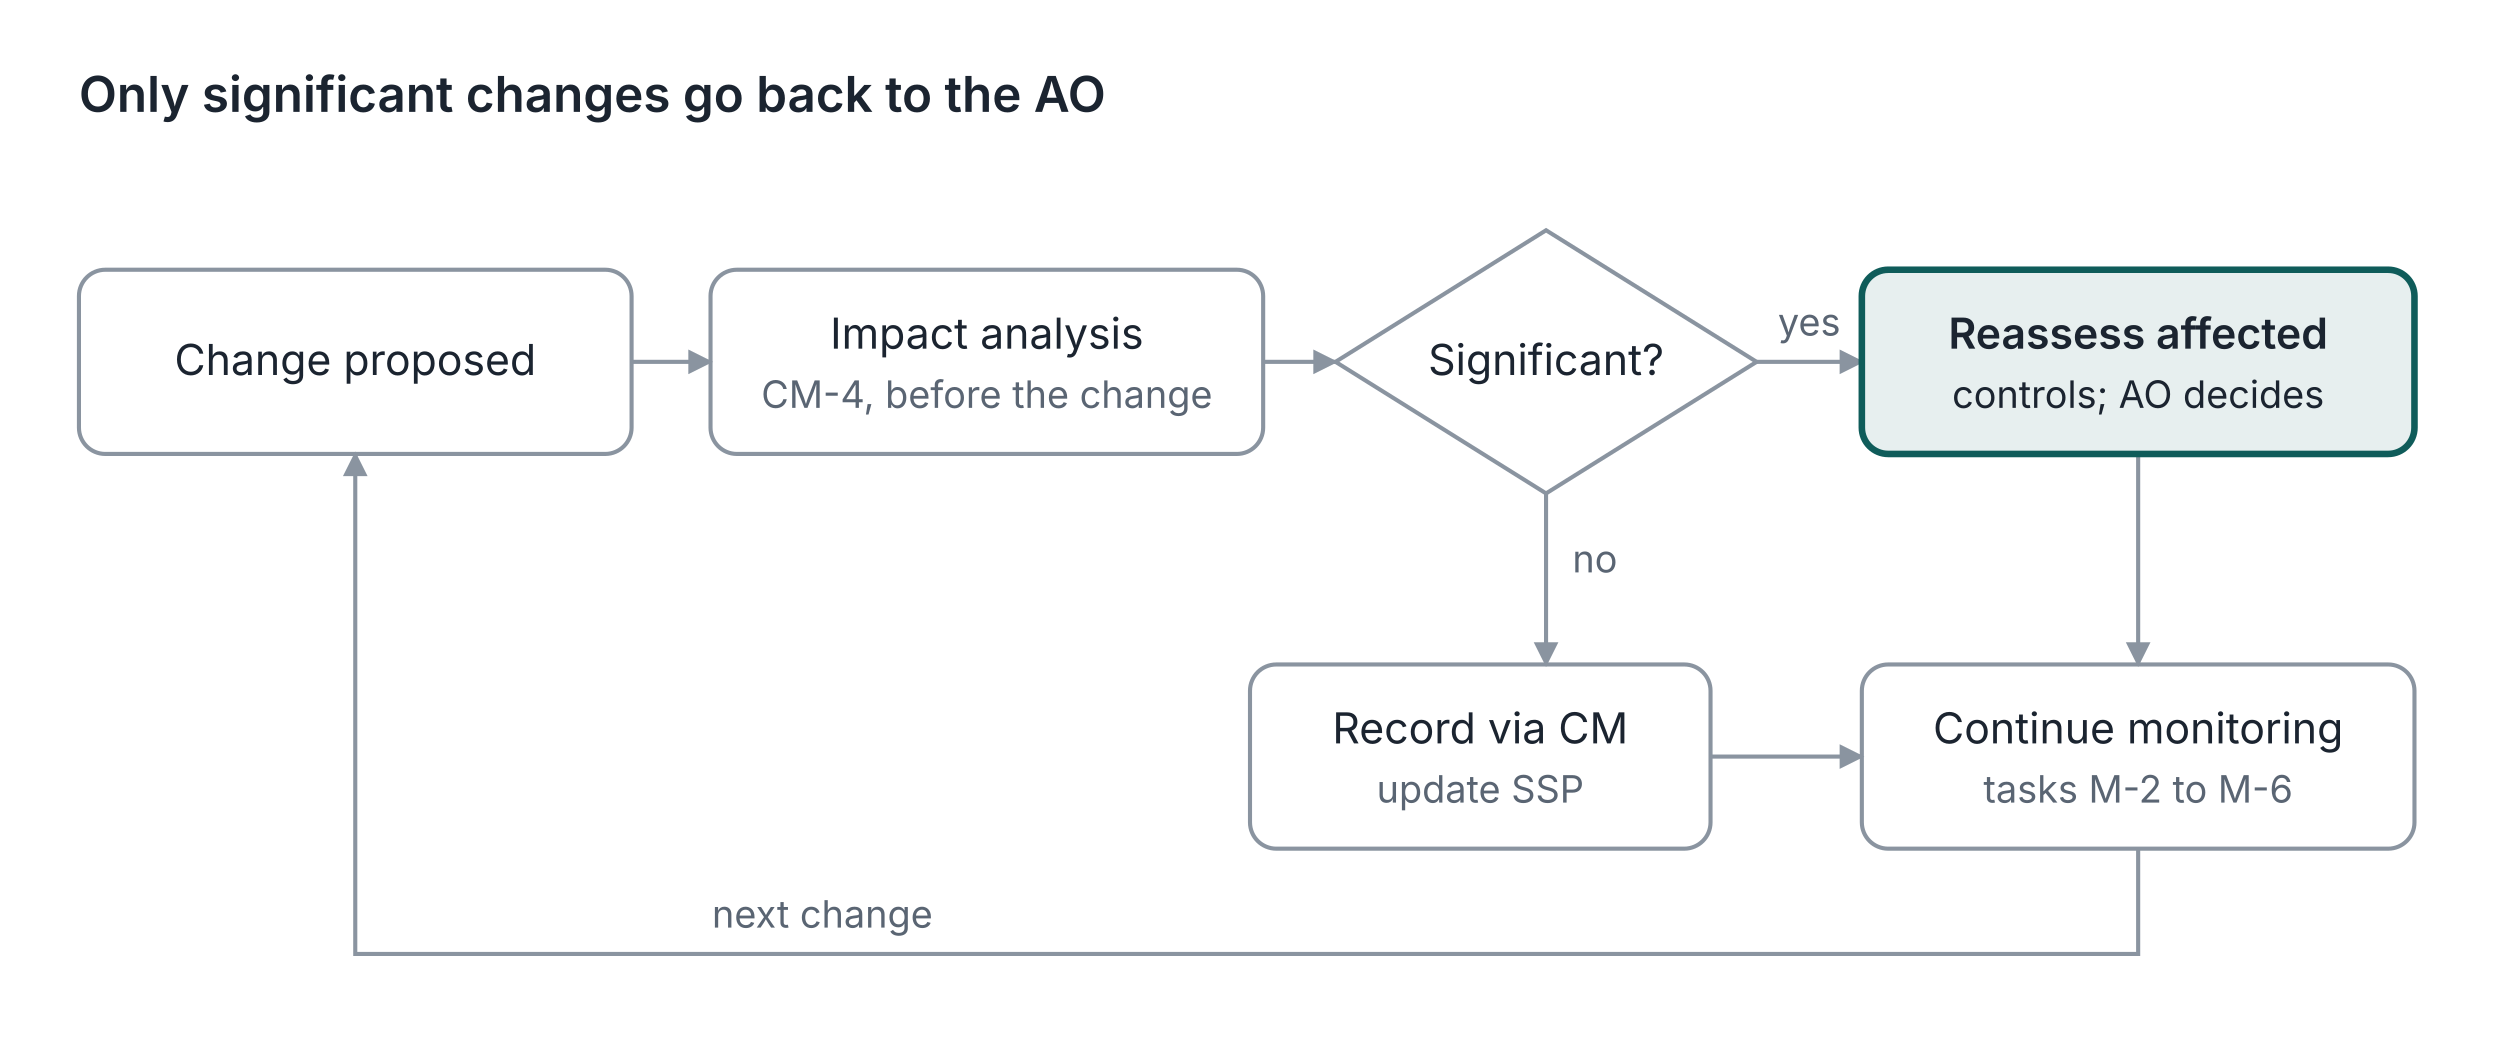
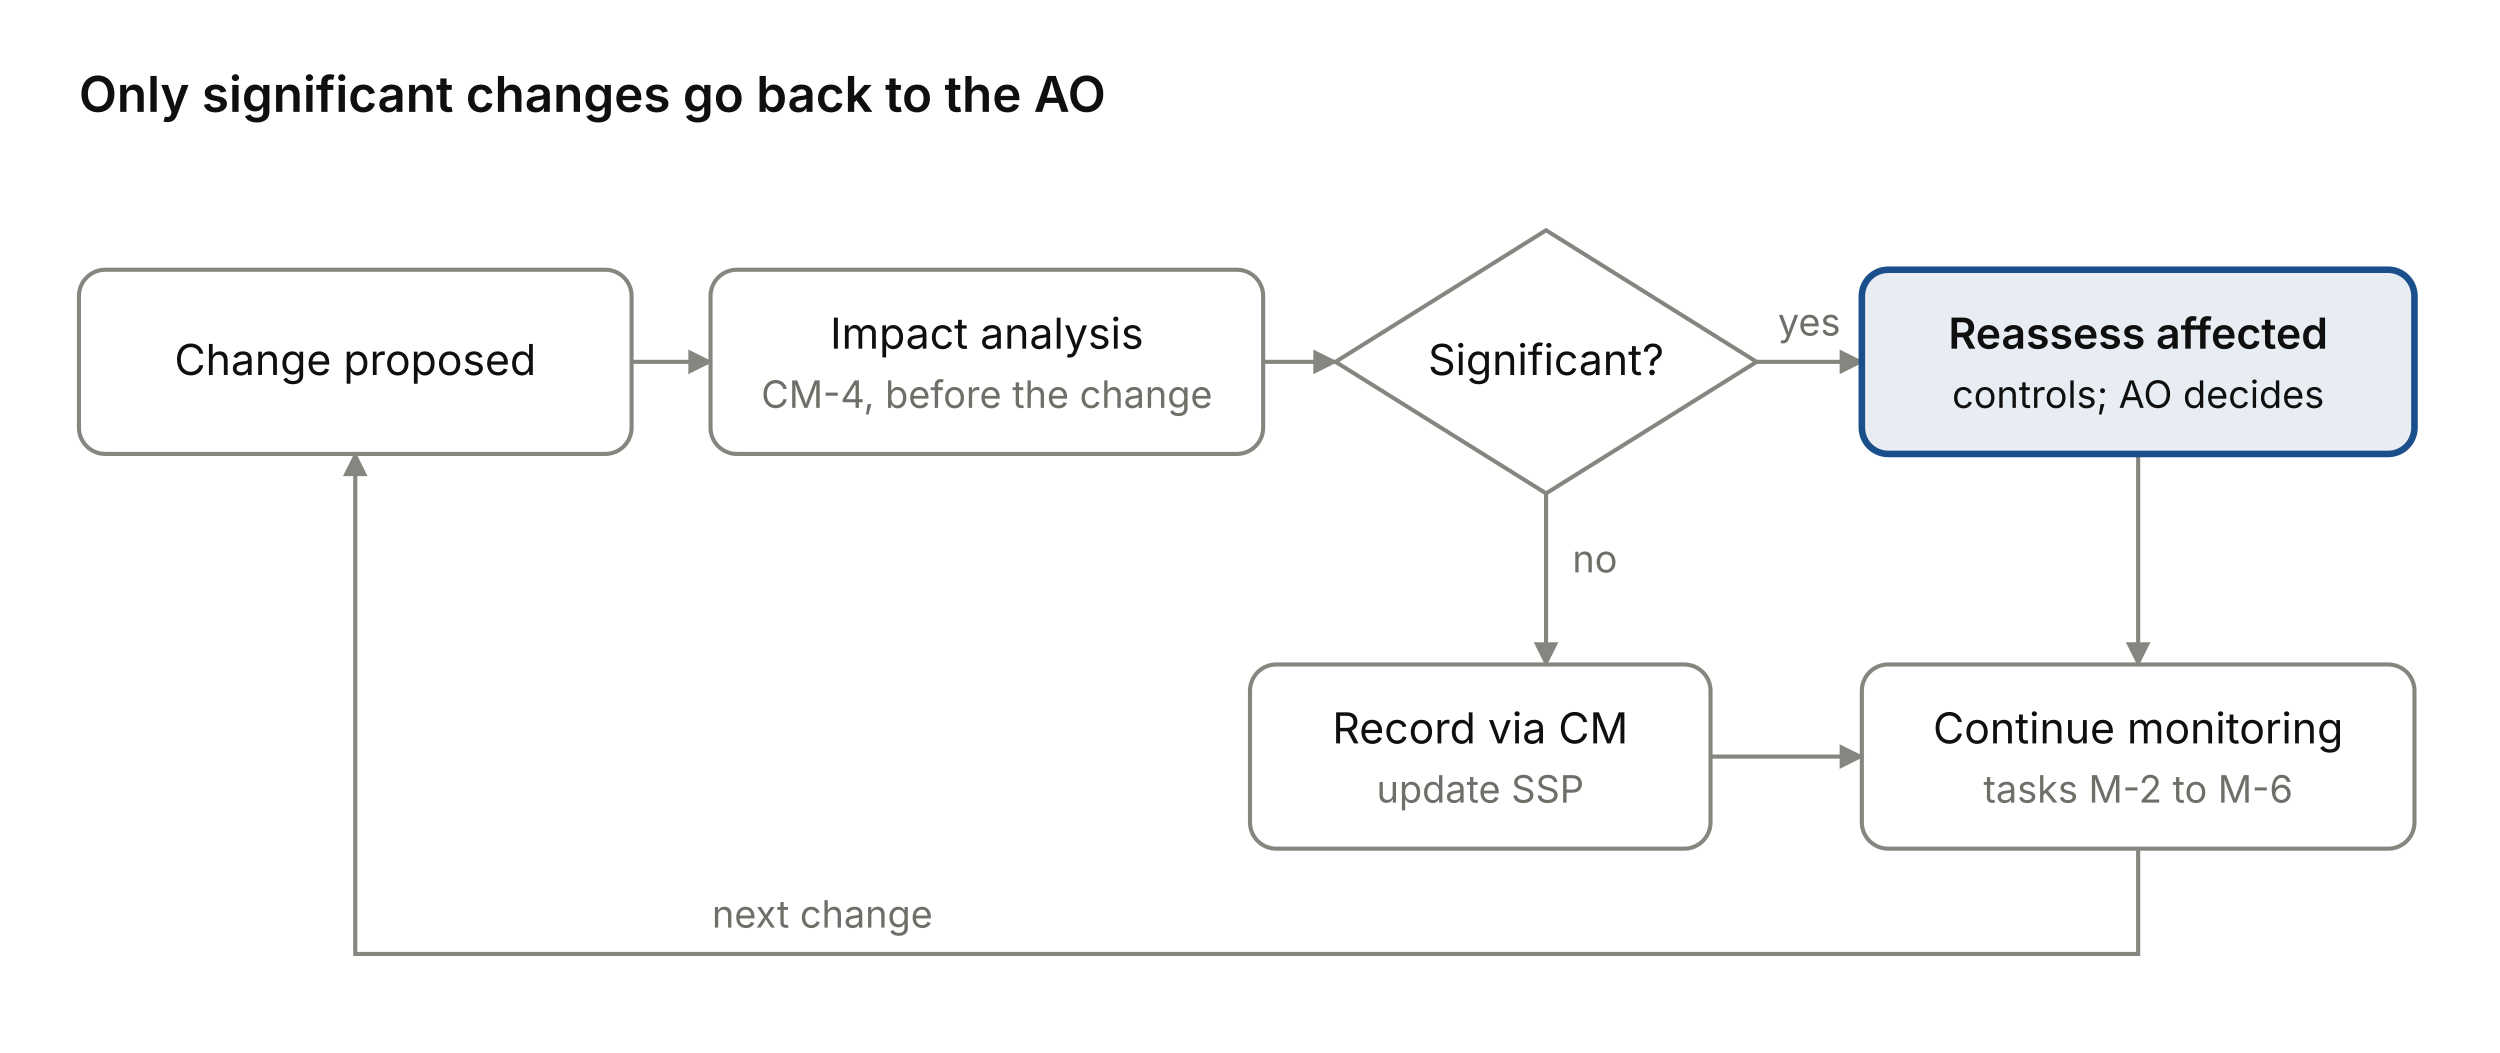
<svg xmlns="http://www.w3.org/2000/svg" viewBox="0 0 760 320" role="img" aria-labelledby="t">
  <style>
- text{font-family:'Public Sans',system-ui,-apple-system,'Segoe UI',sans-serif;fill:#1b2430}
- .q{fill:#5a6573}.b{fill:none;stroke:#8a94a0;stroke-width:1.25}.acc{fill:#0f5c5a;fill-opacity:.1;stroke:#0f5c5a;stroke-width:2}.ln{fill:none;stroke:#8a94a0;stroke-width:1.25}.ah{fill:#8a94a0}
- @media (prefers-color-scheme:dark){text{fill:#e6ebef}.q{fill:#a7b0ba}.acc{fill:#4fb3a8;fill-opacity:.15;stroke:#4fb3a8}}
+ text{font-family:'Public Sans',system-ui,-apple-system,'Segoe UI',sans-serif;fill:#100f0f}
+ .q{fill:#6f6e69}.b{fill:none;stroke:#878580;stroke-width:1.25}.acc{fill:#1a4f8c;fill-opacity:.1;stroke:#1a4f8c;stroke-width:2}.ln{fill:none;stroke:#878580;stroke-width:1.25}.ah{fill:#878580}
+ @media (prefers-color-scheme:dark){text{fill:#cecdc3}.q{fill:#9f9d96}.acc{fill:#66a0c8;fill-opacity:.15;stroke:#66a0c8}}
</style>
  <defs>
    <marker id="a" viewBox="0 0 10 10" refX="9" refY="5" markerWidth="6" markerHeight="6" orient="auto-start-reverse">
      <path d="M0 0L10 5L0 10z" class="ah" />
    </marker>
  </defs>
  <text x="24" y="34" font-size="15" font-weight="600">Only significant changes go back to the AO</text>
  <g class="ln">
    <path d="M192 110H216" marker-end="url(#a)" />
    <path d="M384 110H406" marker-end="url(#a)" />
    <path d="M534 110H566" marker-end="url(#a)" />
    <path d="M470 150V202" marker-end="url(#a)" />
    <path d="M650 138V202" marker-end="url(#a)" />
    <path d="M520 230H566" marker-end="url(#a)" />
    <path d="M650 258V290H108V138" marker-end="url(#a)" />
  </g>
  <rect x="24" y="82" width="168" height="56" rx="8" class="b" />
  <text x="108" y="114" text-anchor="middle" font-size="13">Change proposed</text>
  <rect x="216" y="82" width="168" height="56" rx="8" class="b" />
  <text x="300" y="106" text-anchor="middle" font-size="13">Impact analysis</text>
  <text x="300" y="124" text-anchor="middle" font-size="11.5" class="q">CM-4, before the change</text>
  <polygon points="406,110 470,70 534,110 470,150" class="b" />
  <text x="470" y="114" text-anchor="middle" font-size="13">Significant?</text>
  <rect x="566" y="82" width="168" height="56" rx="8" class="acc" />
  <text x="650" y="106" text-anchor="middle" font-size="13" font-weight="600">Reassess affected</text>
  <text x="650" y="124" text-anchor="middle" font-size="11.5">controls; AO decides</text>
  <rect x="380" y="202" width="140" height="56" rx="8" class="b" />
  <text x="450" y="226" text-anchor="middle" font-size="13">Record via CM</text>
  <text x="450" y="244" text-anchor="middle" font-size="11.5" class="q">update SSP</text>
  <rect x="566" y="202" width="168" height="56" rx="8" class="b" />
  <text x="650" y="226" text-anchor="middle" font-size="13">Continue monitoring</text>
  <text x="650" y="244" text-anchor="middle" font-size="11.5" class="q">tasks M-2 to M-6</text>
  <text x="550" y="102" text-anchor="middle" font-size="11.5" class="q">yes</text>
  <text x="478" y="174" font-size="11.5" class="q">no</text>
  <text x="250" y="282" text-anchor="middle" font-size="11.5" class="q">next change</text>
</svg>
